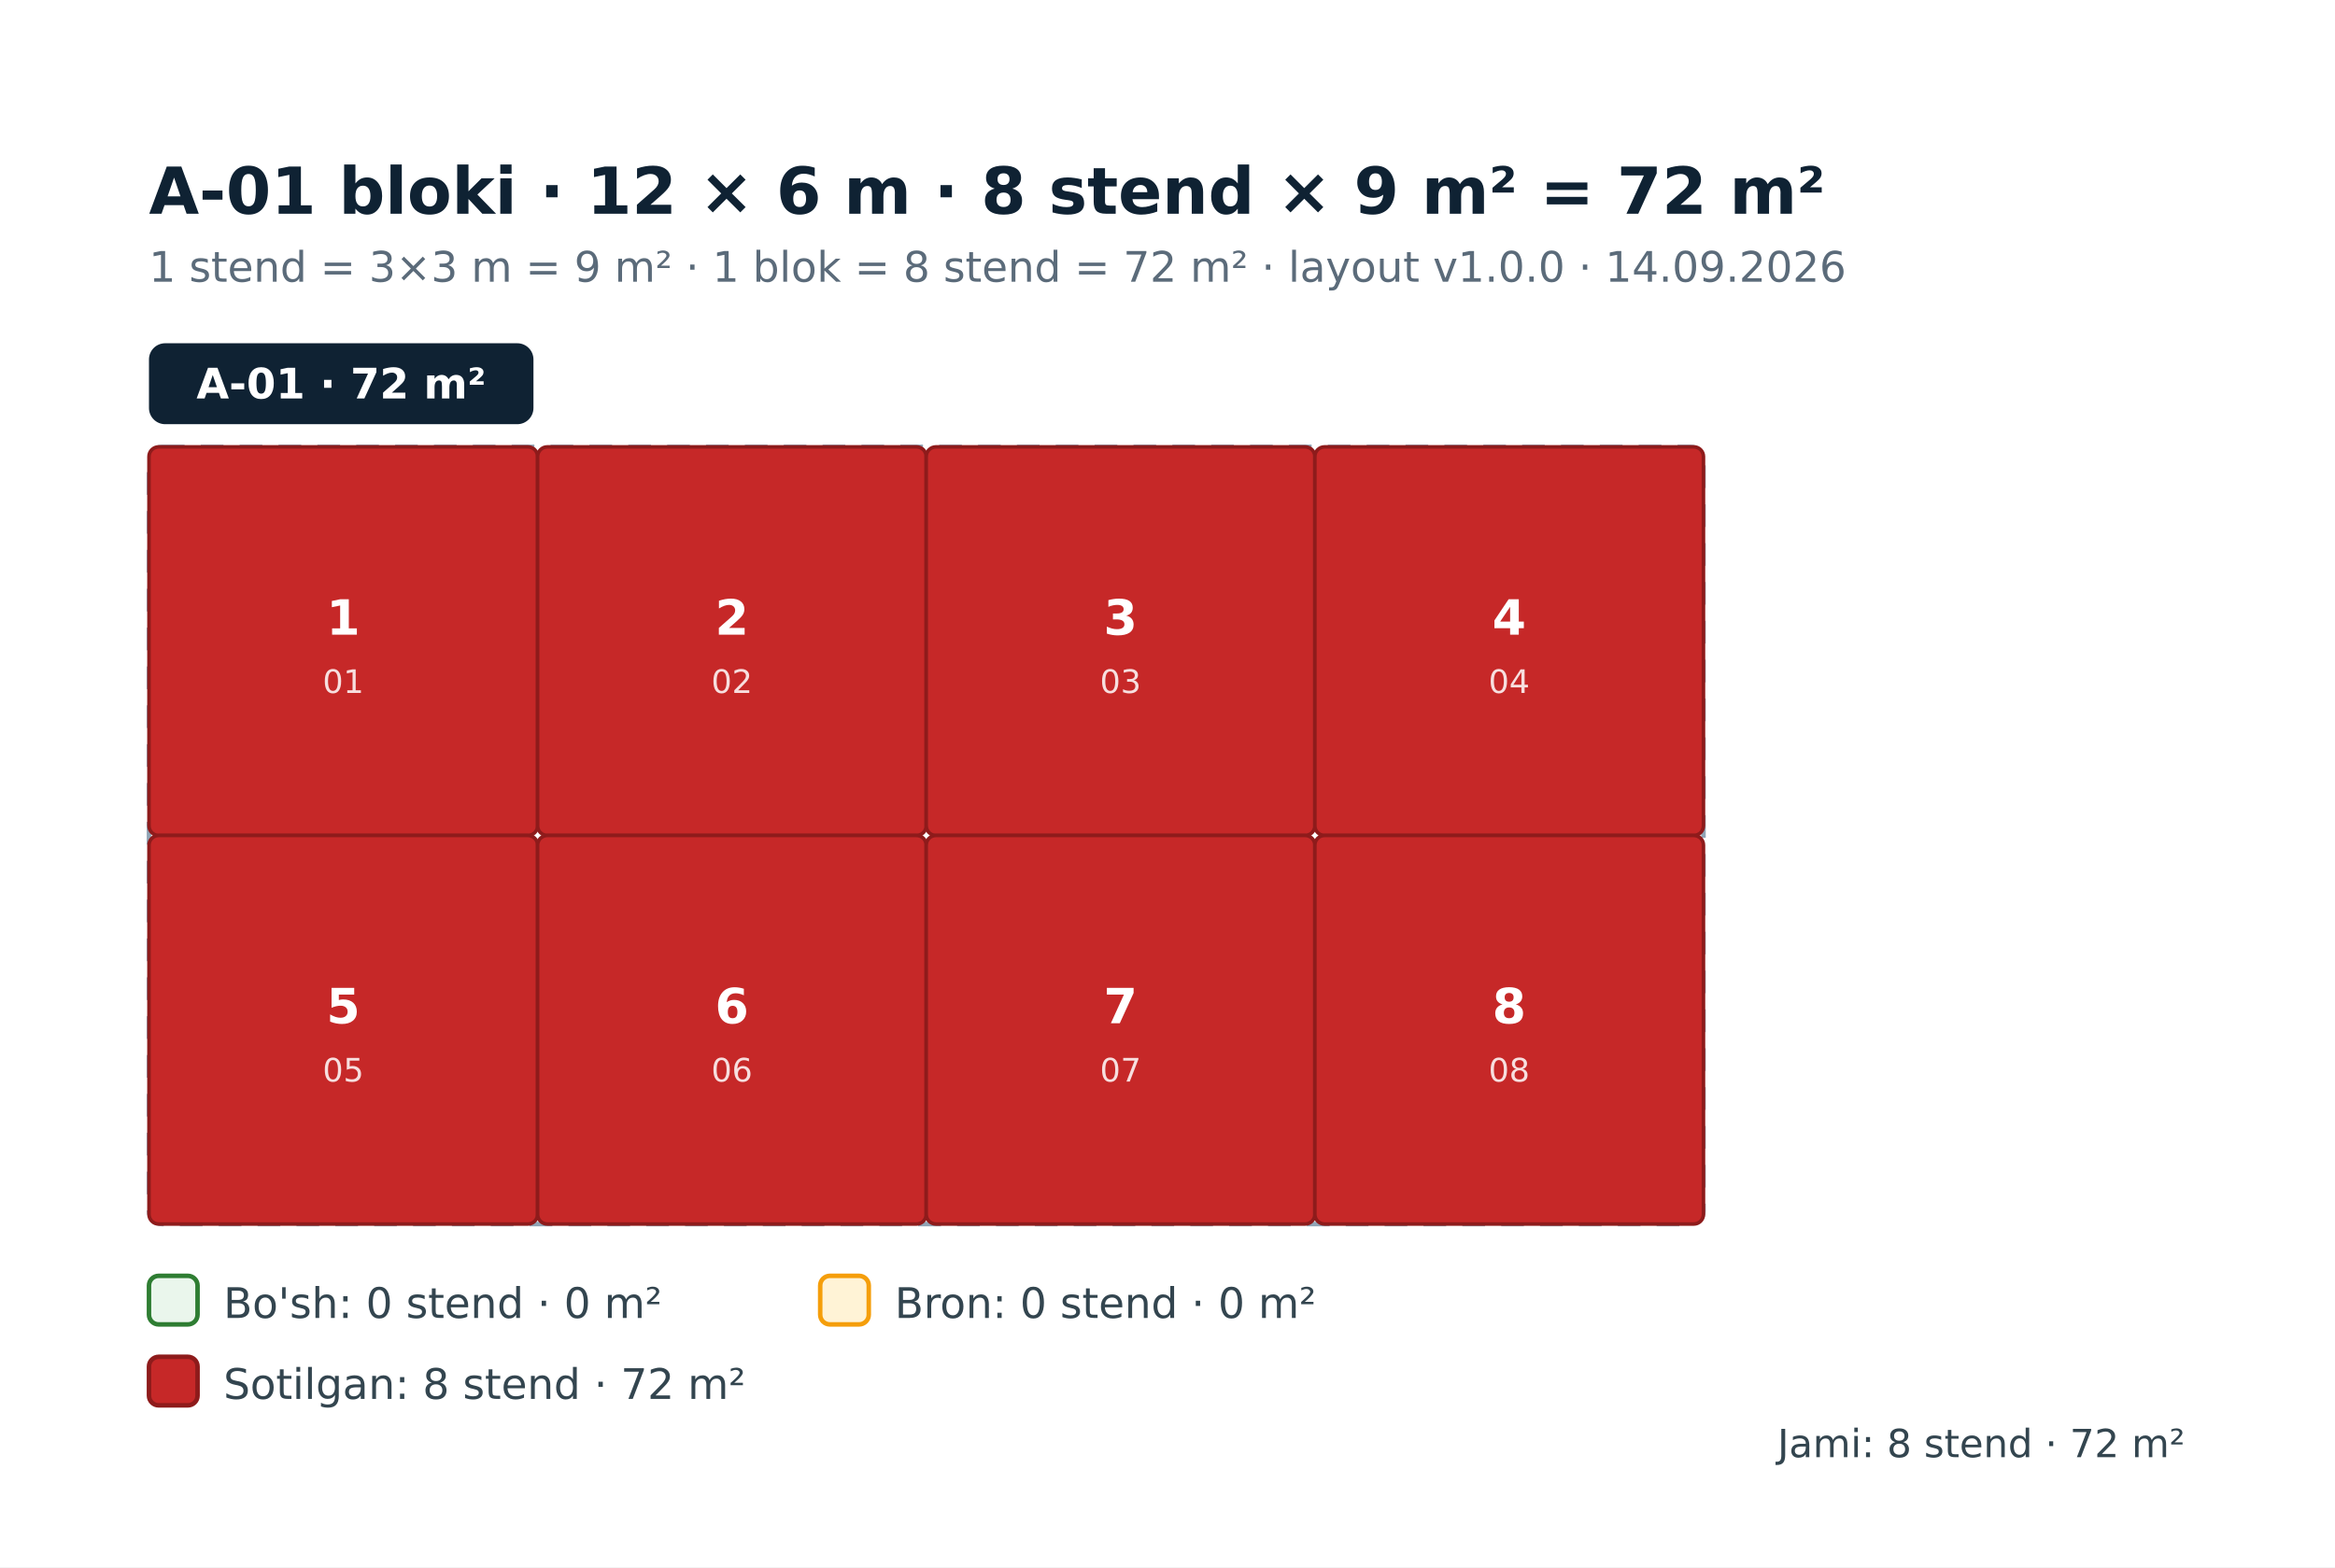
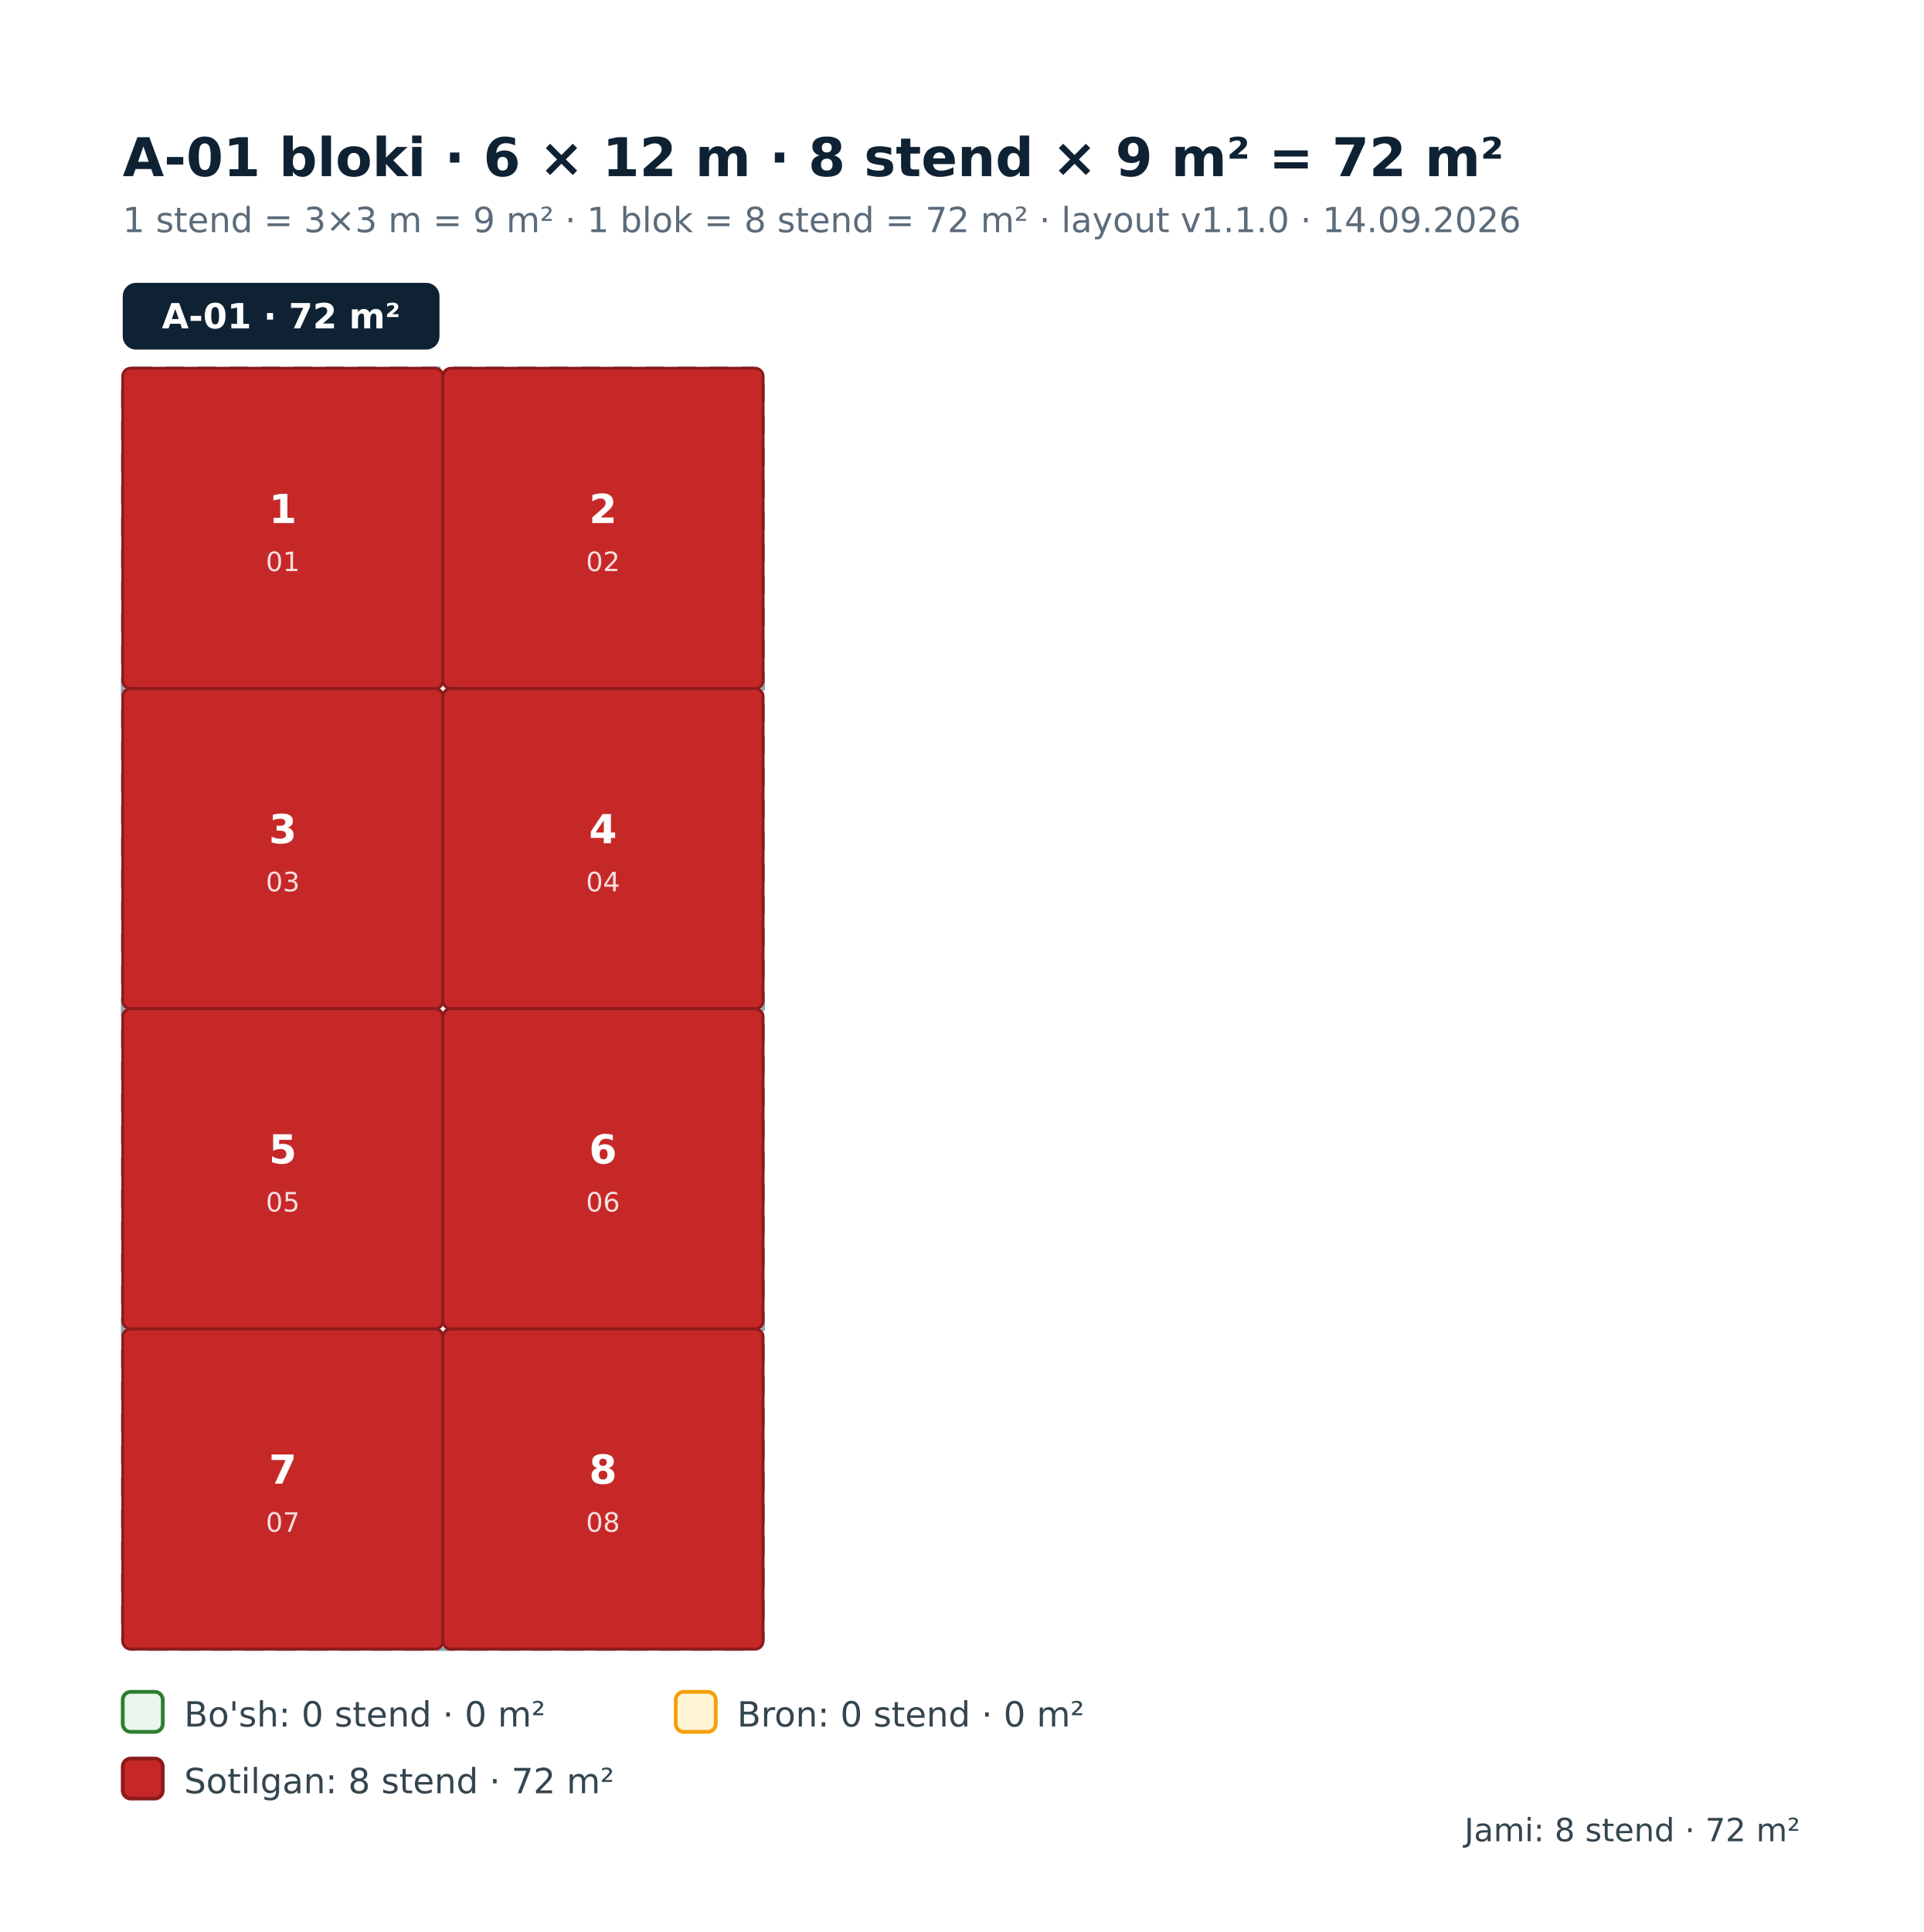
- <svg xmlns="http://www.w3.org/2000/svg" width="721" height="484" viewBox="0 0 721 484" font-family="DejaVu Sans, Helvetica, Arial, sans-serif">
-   <rect width="721" height="484" fill="#ffffff" />
-   <text x="46" y="66" font-size="20" font-weight="bold" fill="#0f2233">A-01 bloki · 12 × 6 m · 8 stend × 9 m² = 72 m²</text>
-   <text x="46" y="87" font-size="13" fill="#5b6b7a">1 stend = 3×3 m = 9 m² · 1 blok = 8 stend = 72 m² · layout v1.0.0 · 14.09.2026</text>
-   <rect x="46.00" y="138.00" width="480.00" height="240.00" fill="none" stroke="#90a4b5" stroke-width="1.4" stroke-dasharray="7 5" rx="4" />
+ <svg xmlns="http://www.w3.org/2000/svg" width="721" height="724" viewBox="0 0 721 724" font-family="DejaVu Sans, Helvetica, Arial, sans-serif">
+   <rect width="721" height="724" fill="#ffffff" />
+   <text x="46" y="66" font-size="20" font-weight="bold" fill="#0f2233">A-01 bloki · 6 × 12 m · 8 stend × 9 m² = 72 m²</text>
+   <text x="46" y="87" font-size="13" fill="#5b6b7a">1 stend = 3×3 m = 9 m² · 1 blok = 8 stend = 72 m² · layout v1.1.0 · 14.09.2026</text>
+   <rect x="46.00" y="138.00" width="240.00" height="480.00" fill="none" stroke="#90a4b5" stroke-width="1.4" stroke-dasharray="7 5" rx="4" />
  <rect x="46.00" y="106.00" width="118.72" height="25" rx="5" fill="#0f2233" />
  <text x="105.36" y="123.05" font-size="13" font-weight="bold" fill="#ffffff" text-anchor="middle">A-01 · 72 m²</text>
  <rect x="46.00" y="138.00" width="120.00" height="120.00" rx="3" fill="#c62828" stroke="#8e1b1b" stroke-width="1.1" />
  <text x="106.00" y="196.00" font-size="15" font-weight="bold" fill="#ffffff" text-anchor="middle">1</text>
  <text x="106.00" y="214.00" font-size="10" fill="#ffffff" text-anchor="middle" opacity="0.85">01</text>
  <rect x="166.00" y="138.00" width="120.00" height="120.00" rx="3" fill="#c62828" stroke="#8e1b1b" stroke-width="1.1" />
  <text x="226.00" y="196.00" font-size="15" font-weight="bold" fill="#ffffff" text-anchor="middle">2</text>
  <text x="226.00" y="214.00" font-size="10" fill="#ffffff" text-anchor="middle" opacity="0.85">02</text>
-   <rect x="286.00" y="138.00" width="120.00" height="120.00" rx="3" fill="#c62828" stroke="#8e1b1b" stroke-width="1.1" />
-   <text x="346.00" y="196.00" font-size="15" font-weight="bold" fill="#ffffff" text-anchor="middle">3</text>
-   <text x="346.00" y="214.00" font-size="10" fill="#ffffff" text-anchor="middle" opacity="0.85">03</text>
-   <rect x="406.00" y="138.00" width="120.00" height="120.00" rx="3" fill="#c62828" stroke="#8e1b1b" stroke-width="1.1" />
-   <text x="466.00" y="196.00" font-size="15" font-weight="bold" fill="#ffffff" text-anchor="middle">4</text>
-   <text x="466.00" y="214.00" font-size="10" fill="#ffffff" text-anchor="middle" opacity="0.85">04</text>
  <rect x="46.00" y="258.00" width="120.00" height="120.00" rx="3" fill="#c62828" stroke="#8e1b1b" stroke-width="1.1" />
-   <text x="106.00" y="316.00" font-size="15" font-weight="bold" fill="#ffffff" text-anchor="middle">5</text>
-   <text x="106.00" y="334.00" font-size="10" fill="#ffffff" text-anchor="middle" opacity="0.85">05</text>
+   <text x="106.00" y="316.00" font-size="15" font-weight="bold" fill="#ffffff" text-anchor="middle">3</text>
+   <text x="106.00" y="334.00" font-size="10" fill="#ffffff" text-anchor="middle" opacity="0.85">03</text>
  <rect x="166.00" y="258.00" width="120.00" height="120.00" rx="3" fill="#c62828" stroke="#8e1b1b" stroke-width="1.1" />
-   <text x="226.00" y="316.00" font-size="15" font-weight="bold" fill="#ffffff" text-anchor="middle">6</text>
-   <text x="226.00" y="334.00" font-size="10" fill="#ffffff" text-anchor="middle" opacity="0.85">06</text>
-   <rect x="286.00" y="258.00" width="120.00" height="120.00" rx="3" fill="#c62828" stroke="#8e1b1b" stroke-width="1.1" />
-   <text x="346.00" y="316.00" font-size="15" font-weight="bold" fill="#ffffff" text-anchor="middle">7</text>
-   <text x="346.00" y="334.00" font-size="10" fill="#ffffff" text-anchor="middle" opacity="0.85">07</text>
-   <rect x="406.00" y="258.00" width="120.00" height="120.00" rx="3" fill="#c62828" stroke="#8e1b1b" stroke-width="1.1" />
-   <text x="466.00" y="316.00" font-size="15" font-weight="bold" fill="#ffffff" text-anchor="middle">8</text>
-   <text x="466.00" y="334.00" font-size="10" fill="#ffffff" text-anchor="middle" opacity="0.85">08</text>
-   <rect x="46.00" y="394.00" width="15" height="15" rx="3" fill="#eaf6ec" stroke="#2e7d32" stroke-width="1.4" />
-   <text x="69.00" y="407.00" font-size="13" fill="#33454f">Bo'sh: 0 stend · 0 m²</text>
-   <rect x="253.26" y="394.00" width="15" height="15" rx="3" fill="#fff3d6" stroke="#f59e0b" stroke-width="1.4" />
-   <text x="276.26" y="407.00" font-size="13" fill="#33454f">Bron: 0 stend · 0 m²</text>
-   <rect x="46.00" y="419.00" width="15" height="15" rx="3" fill="#c62828" stroke="#8e1b1b" stroke-width="1.4" />
-   <text x="69.00" y="432.00" font-size="13" fill="#33454f">Sotilgan: 8 stend · 72 m²</text>
-   <text x="674.68" y="450" font-size="12" fill="#33454f" text-anchor="end">Jami: 8 stend · 72 m²</text>
+   <text x="226.00" y="316.00" font-size="15" font-weight="bold" fill="#ffffff" text-anchor="middle">4</text>
+   <text x="226.00" y="334.00" font-size="10" fill="#ffffff" text-anchor="middle" opacity="0.85">04</text>
+   <rect x="46.00" y="378.00" width="120.00" height="120.00" rx="3" fill="#c62828" stroke="#8e1b1b" stroke-width="1.1" />
+   <text x="106.00" y="436.00" font-size="15" font-weight="bold" fill="#ffffff" text-anchor="middle">5</text>
+   <text x="106.00" y="454.00" font-size="10" fill="#ffffff" text-anchor="middle" opacity="0.85">05</text>
+   <rect x="166.00" y="378.00" width="120.00" height="120.00" rx="3" fill="#c62828" stroke="#8e1b1b" stroke-width="1.1" />
+   <text x="226.00" y="436.00" font-size="15" font-weight="bold" fill="#ffffff" text-anchor="middle">6</text>
+   <text x="226.00" y="454.00" font-size="10" fill="#ffffff" text-anchor="middle" opacity="0.85">06</text>
+   <rect x="46.00" y="498.00" width="120.00" height="120.00" rx="3" fill="#c62828" stroke="#8e1b1b" stroke-width="1.1" />
+   <text x="106.00" y="556.00" font-size="15" font-weight="bold" fill="#ffffff" text-anchor="middle">7</text>
+   <text x="106.00" y="574.00" font-size="10" fill="#ffffff" text-anchor="middle" opacity="0.85">07</text>
+   <rect x="166.00" y="498.00" width="120.00" height="120.00" rx="3" fill="#c62828" stroke="#8e1b1b" stroke-width="1.1" />
+   <text x="226.00" y="556.00" font-size="15" font-weight="bold" fill="#ffffff" text-anchor="middle">8</text>
+   <text x="226.00" y="574.00" font-size="10" fill="#ffffff" text-anchor="middle" opacity="0.85">08</text>
+   <rect x="46.00" y="634.00" width="15" height="15" rx="3" fill="#eaf6ec" stroke="#2e7d32" stroke-width="1.4" />
+   <text x="69.00" y="647.00" font-size="13" fill="#33454f">Bo'sh: 0 stend · 0 m²</text>
+   <rect x="253.26" y="634.00" width="15" height="15" rx="3" fill="#fff3d6" stroke="#f59e0b" stroke-width="1.4" />
+   <text x="276.26" y="647.00" font-size="13" fill="#33454f">Bron: 0 stend · 0 m²</text>
+   <rect x="46.00" y="659.00" width="15" height="15" rx="3" fill="#c62828" stroke="#8e1b1b" stroke-width="1.4" />
+   <text x="69.00" y="672.00" font-size="13" fill="#33454f">Sotilgan: 8 stend · 72 m²</text>
+   <text x="674.68" y="690" font-size="12" fill="#33454f" text-anchor="end">Jami: 8 stend · 72 m²</text>
</svg>
